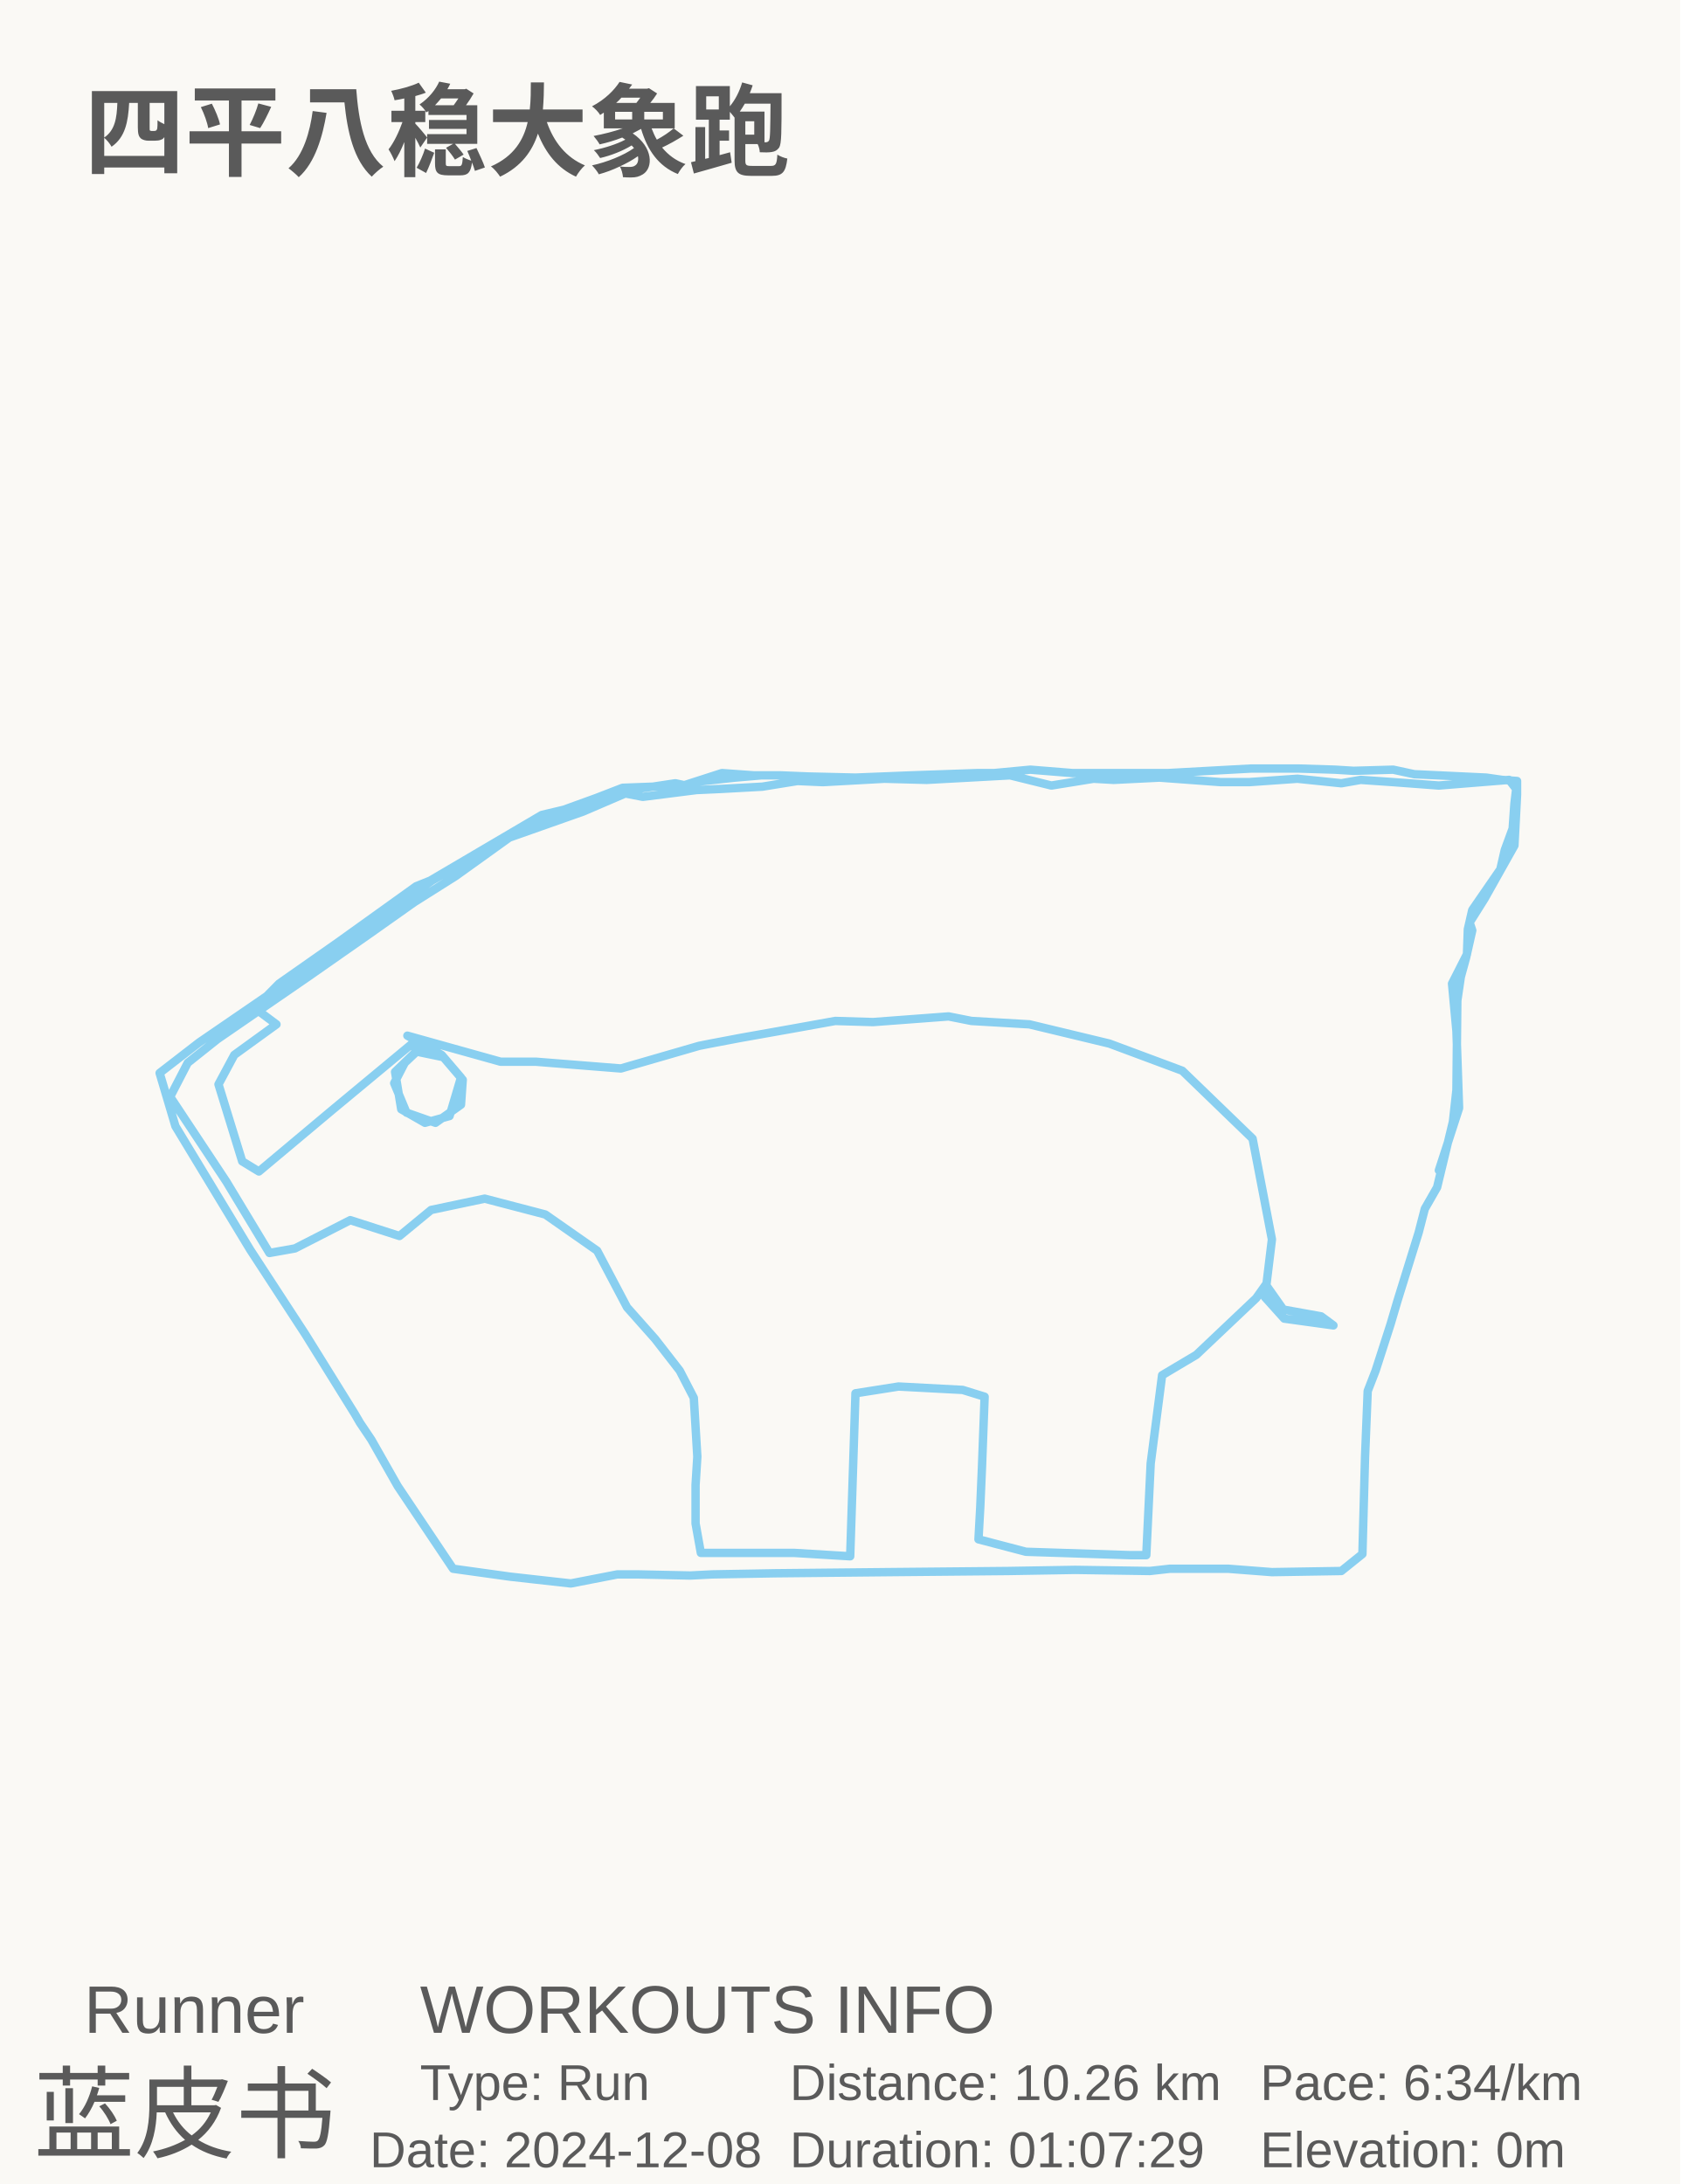
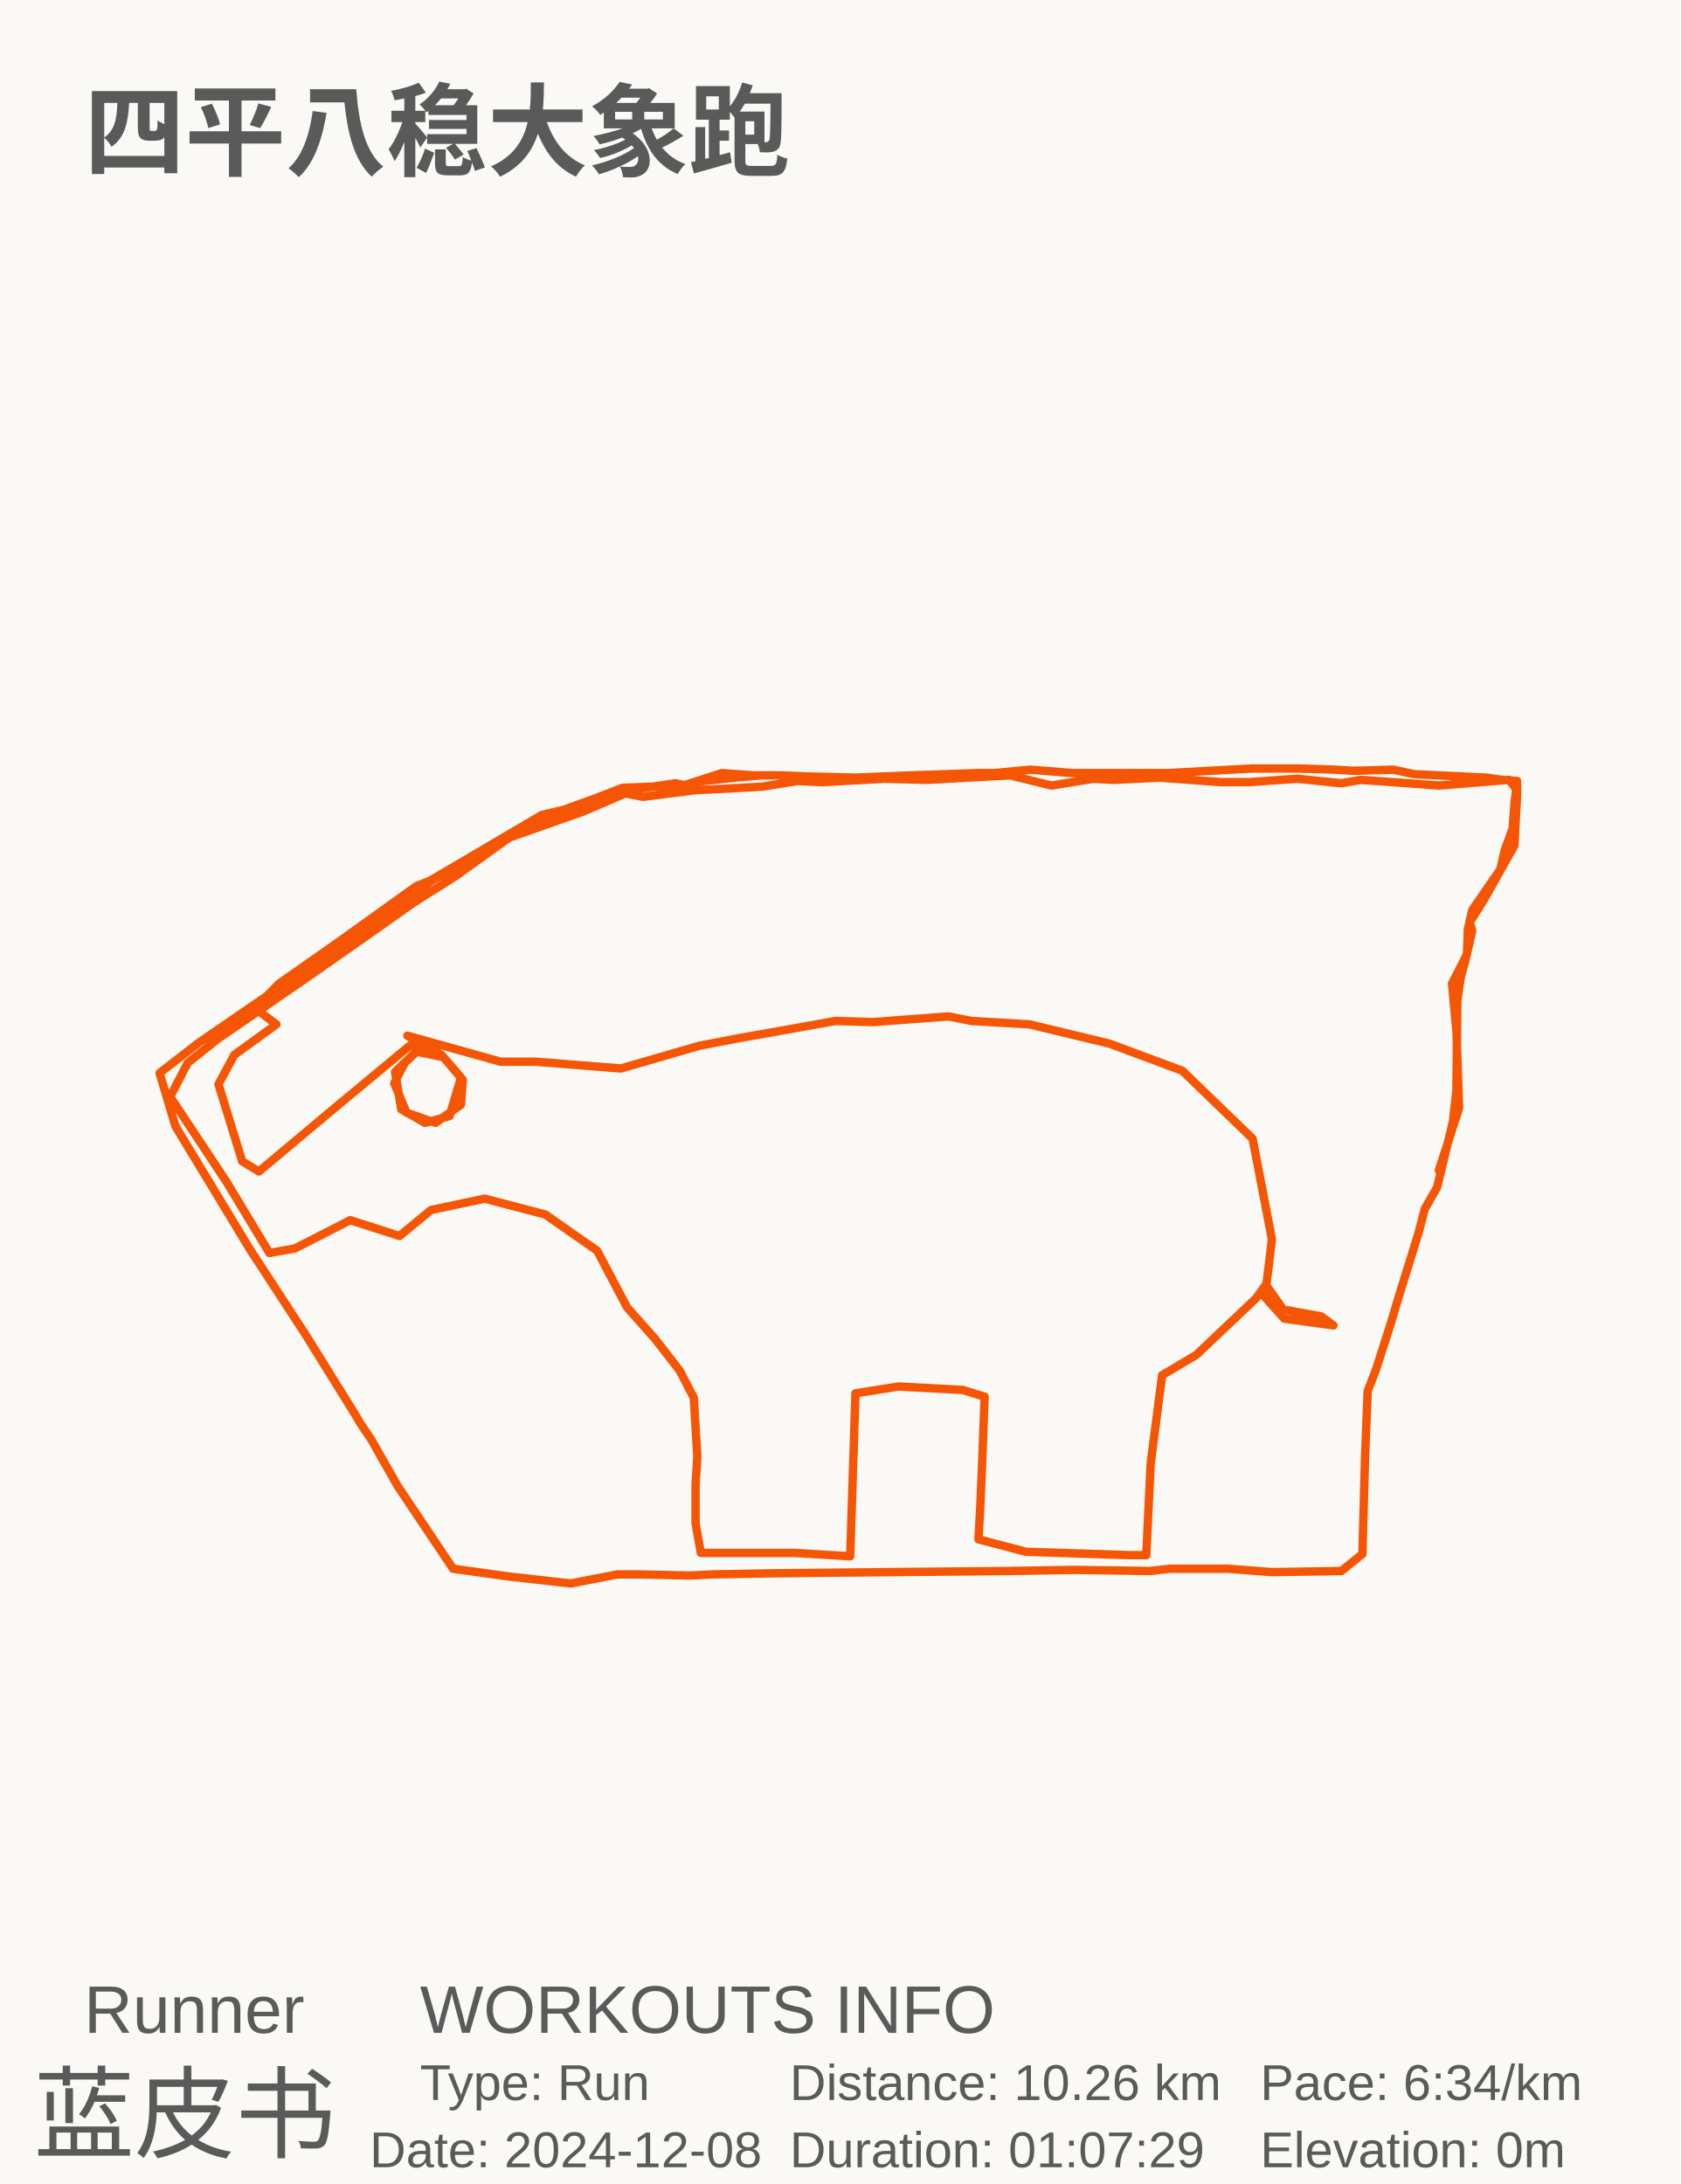
<svg xmlns="http://www.w3.org/2000/svg" baseProfile="full" height="130mm" version="1.1" viewBox="0,0,100,130" width="100mm">
  <defs />
  <rect fill="#FAF9F5" height="130" width="100" x="0" y="0" />
  <text fill="#5A5A5A" style="font-size:6px; font-family:Arial; font-weight:bold;color:#0ed45e;" x="5" y="10">四平八稳大象跑</text>
  <text fill="#5A5A5A" style="font-size:4px; font-family:Arial" x="5" y="121">Runner</text>
  <text fill="#5A5A5A" style="font-size:6px; font-family:Arial" x="2" y="128">蓝皮书</text>
  <text fill="#5A5A5A" style="font-size:4px; font-family:Arial" x="25" y="121">WORKOUTS INFO</text>
  <text fill="#5A5A5A" style="font-size:3px; font-family:Arial" x="25" y="125">Type: Run</text>
  <text fill="#5A5A5A" style="font-size:3px; font-family:Arial" x="22" y="129">Date: 2024-12-08</text>
  <text fill="#5A5A5A" style="font-size:3px; font-family:Arial" x="47" y="125">Distance: 10.26 km</text>
  <text fill="#5A5A5A" style="font-size:3px; font-family:Arial" x="47" y="129">Duration: 01:07:29</text>
  <text fill="#5A5A5A" style="font-size:3px; font-family:Arial" x="75" y="125">Pace: 6:34/km</text>
  <text fill="#5A5A5A" style="font-size:3px; font-family:Arial" x="75" y="129">Elevation: 0m</text>
-   <polyline fill="none" points="45.32,46.151 43.751,46.286 41.293,46.555 40.823,46.758 40.195,46.623 38.417,46.892 37.319,47.027 34.234,48.038 32.247,48.509 25.606,52.417 24.769,52.754 20.168,56.055 16.612,58.548 15.88,59.289 11.853,62.051 9.5,63.87 10.441,67.036 14.886,74.38 18.18,79.432 21.109,84.148 21.423,84.687 22.102,85.697 23.671,88.46 26.965,93.377 30.364,93.849 33.973,94.253 36.744,93.714 37.947,93.714 41.084,93.781 42.392,93.714 46.157,93.647 52.902,93.579 60.014,93.512 63.988,93.445 68.433,93.512 69.636,93.377 73.087,93.377 75.701,93.579 79.832,93.512 81.087,92.502 81.244,86.708 81.401,82.801 81.872,81.588 82.761,78.826 83.179,77.411 84.434,73.369 84.8,71.954 85.532,70.674 86.474,66.767 86.683,64.881 86.735,59.558 86.944,58.143 87.258,56.998 87.624,55.381 87.467,54.91 88.356,53.495 90.134,50.328 90.291,47.297 90.291,46.488 89.402,46.421 88.461,46.286 84.173,46.084 82.918,45.814 80.565,45.882 79.466,45.814 77.322,45.747 74.446,45.747 69.531,46.016 66.446,46.016 63.831,46.016 61.321,45.814 59.177,46.016 58.184,46.016 54.314,46.151 50.915,46.286 48.091,46.219 46.418,46.151 44.849,46.151 42.967,46.016 40.666,46.758 37.058,46.892 35.489,47.499 32.142,48.711 25.71,52.417 24.299,53.427 15.461,59.76 15.461,60.232 16.455,60.973 13.945,62.792 13.004,64.544 14.415,69.125 15.409,69.731 19.749,66.093 24.455,62.186 24.874,62.523 24.089,63.264 23.462,64.476 24.194,66.228 25.92,66.834 27.436,65.756 27.541,64.274 26.39,62.927 24.769,62.59 23.514,63.803 23.88,66.026 25.292,66.834 26.756,66.43 27.436,64.139 26.286,62.792 24.246,61.647 29.789,63.196 31.881,63.196 36.953,63.6 41.607,62.253 42.287,62.118 44.065,61.781 47.098,61.242 49.712,60.771 51.961,60.838 56.458,60.501 57.818,60.771 61.269,60.973 66.027,62.118 70.368,63.735 74.551,67.777 75.701,73.773 75.283,77.209 76.434,78.489 79.362,78.893 78.63,78.354 76.381,77.95 75.335,76.468 74.76,77.276 71.204,80.645 69.165,81.858 68.485,87.112 68.224,92.569 67.282,92.569 61.06,92.367 58.236,91.626 58.341,89.739 58.445,87.314 58.602,83.138 57.295,82.733 53.477,82.531 50.915,82.935 50.601,92.636 47.255,92.434 41.712,92.434 41.398,90.683 41.398,88.392 41.503,86.708 41.293,83.205 40.457,81.588 38.993,79.702 37.319,77.815 35.541,74.447 32.456,72.291 28.848,71.348 25.658,72.022 23.776,73.571 20.847,72.628 17.553,74.312 16.036,74.582 13.474,70.337 10.128,65.285 11.173,63.264 12.951,61.849 18.337,58.143 21.998,55.583 24.665,53.697 27.122,52.147 30.312,49.857 34.705,48.307 37.215,47.229 38.26,47.431 41.45,47.027 42.914,46.96 45.372,46.825 47.464,46.488 48.98,46.555 52.641,46.353 55.151,46.421 60.118,46.151 62.576,46.758 65.086,46.353 66.289,46.421 69.008,46.286 72.668,46.555 74.342,46.555 77.218,46.353 79.832,46.623 80.983,46.421 82.918,46.555 85.637,46.758 89.82,46.421 90.239,46.96 90.134,47.836 90.029,49.318 89.559,50.598 89.297,51.743 87.624,54.169 87.362,55.314 87.31,56.796 86.421,58.548 86.683,61.377 86.84,65.958 85.637,69.664" stroke="#89CFF0" stroke-linecap="round" stroke-linejoin="round" stroke-width="0.5" />
+   <polyline fill="none" points="45.32,46.151 43.751,46.286 41.293,46.555 40.823,46.758 40.195,46.623 38.417,46.892 37.319,47.027 34.234,48.038 32.247,48.509 25.606,52.417 24.769,52.754 20.168,56.055 16.612,58.548 15.88,59.289 11.853,62.051 9.5,63.87 10.441,67.036 14.886,74.38 18.18,79.432 21.109,84.148 21.423,84.687 22.102,85.697 23.671,88.46 26.965,93.377 30.364,93.849 33.973,94.253 36.744,93.714 37.947,93.714 41.084,93.781 42.392,93.714 46.157,93.647 52.902,93.579 60.014,93.512 63.988,93.445 68.433,93.512 69.636,93.377 73.087,93.377 75.701,93.579 79.832,93.512 81.087,92.502 81.244,86.708 81.401,82.801 81.872,81.588 82.761,78.826 83.179,77.411 84.434,73.369 84.8,71.954 85.532,70.674 86.474,66.767 86.683,64.881 86.735,59.558 86.944,58.143 87.258,56.998 87.624,55.381 87.467,54.91 88.356,53.495 90.134,50.328 90.291,47.297 90.291,46.488 89.402,46.421 88.461,46.286 84.173,46.084 82.918,45.814 80.565,45.882 79.466,45.814 77.322,45.747 74.446,45.747 69.531,46.016 66.446,46.016 63.831,46.016 61.321,45.814 59.177,46.016 58.184,46.016 54.314,46.151 50.915,46.286 48.091,46.219 46.418,46.151 44.849,46.151 42.967,46.016 40.666,46.758 37.058,46.892 35.489,47.499 32.142,48.711 25.71,52.417 24.299,53.427 15.461,59.76 15.461,60.232 16.455,60.973 13.945,62.792 13.004,64.544 14.415,69.125 15.409,69.731 19.749,66.093 24.455,62.186 24.874,62.523 24.089,63.264 23.462,64.476 24.194,66.228 25.92,66.834 27.436,65.756 27.541,64.274 26.39,62.927 24.769,62.59 23.514,63.803 23.88,66.026 25.292,66.834 26.756,66.43 27.436,64.139 26.286,62.792 24.246,61.647 29.789,63.196 31.881,63.196 36.953,63.6 41.607,62.253 42.287,62.118 44.065,61.781 47.098,61.242 49.712,60.771 51.961,60.838 56.458,60.501 57.818,60.771 61.269,60.973 66.027,62.118 70.368,63.735 74.551,67.777 75.701,73.773 75.283,77.209 76.434,78.489 79.362,78.893 78.63,78.354 76.381,77.95 75.335,76.468 74.76,77.276 71.204,80.645 69.165,81.858 68.485,87.112 68.224,92.569 67.282,92.569 61.06,92.367 58.236,91.626 58.341,89.739 58.445,87.314 58.602,83.138 57.295,82.733 53.477,82.531 50.915,82.935 50.601,92.636 47.255,92.434 41.712,92.434 41.398,90.683 41.398,88.392 41.503,86.708 41.293,83.205 40.457,81.588 38.993,79.702 37.319,77.815 35.541,74.447 32.456,72.291 28.848,71.348 25.658,72.022 23.776,73.571 20.847,72.628 17.553,74.312 16.036,74.582 13.474,70.337 10.128,65.285 11.173,63.264 12.951,61.849 18.337,58.143 21.998,55.583 24.665,53.697 27.122,52.147 30.312,49.857 34.705,48.307 37.215,47.229 38.26,47.431 41.45,47.027 42.914,46.96 45.372,46.825 47.464,46.488 48.98,46.555 52.641,46.353 55.151,46.421 60.118,46.151 62.576,46.758 65.086,46.353 66.289,46.421 69.008,46.286 72.668,46.555 74.342,46.555 77.218,46.353 79.832,46.623 80.983,46.421 82.918,46.555 85.637,46.758 89.82,46.421 90.239,46.96 90.134,47.836 90.029,49.318 89.559,50.598 89.297,51.743 87.624,54.169 87.362,55.314 87.31,56.796 86.421,58.548 86.683,61.377 86.84,65.958 85.637,69.664" stroke="#F55605" stroke-linecap="round" stroke-linejoin="round" stroke-width="0.5" />
</svg>
